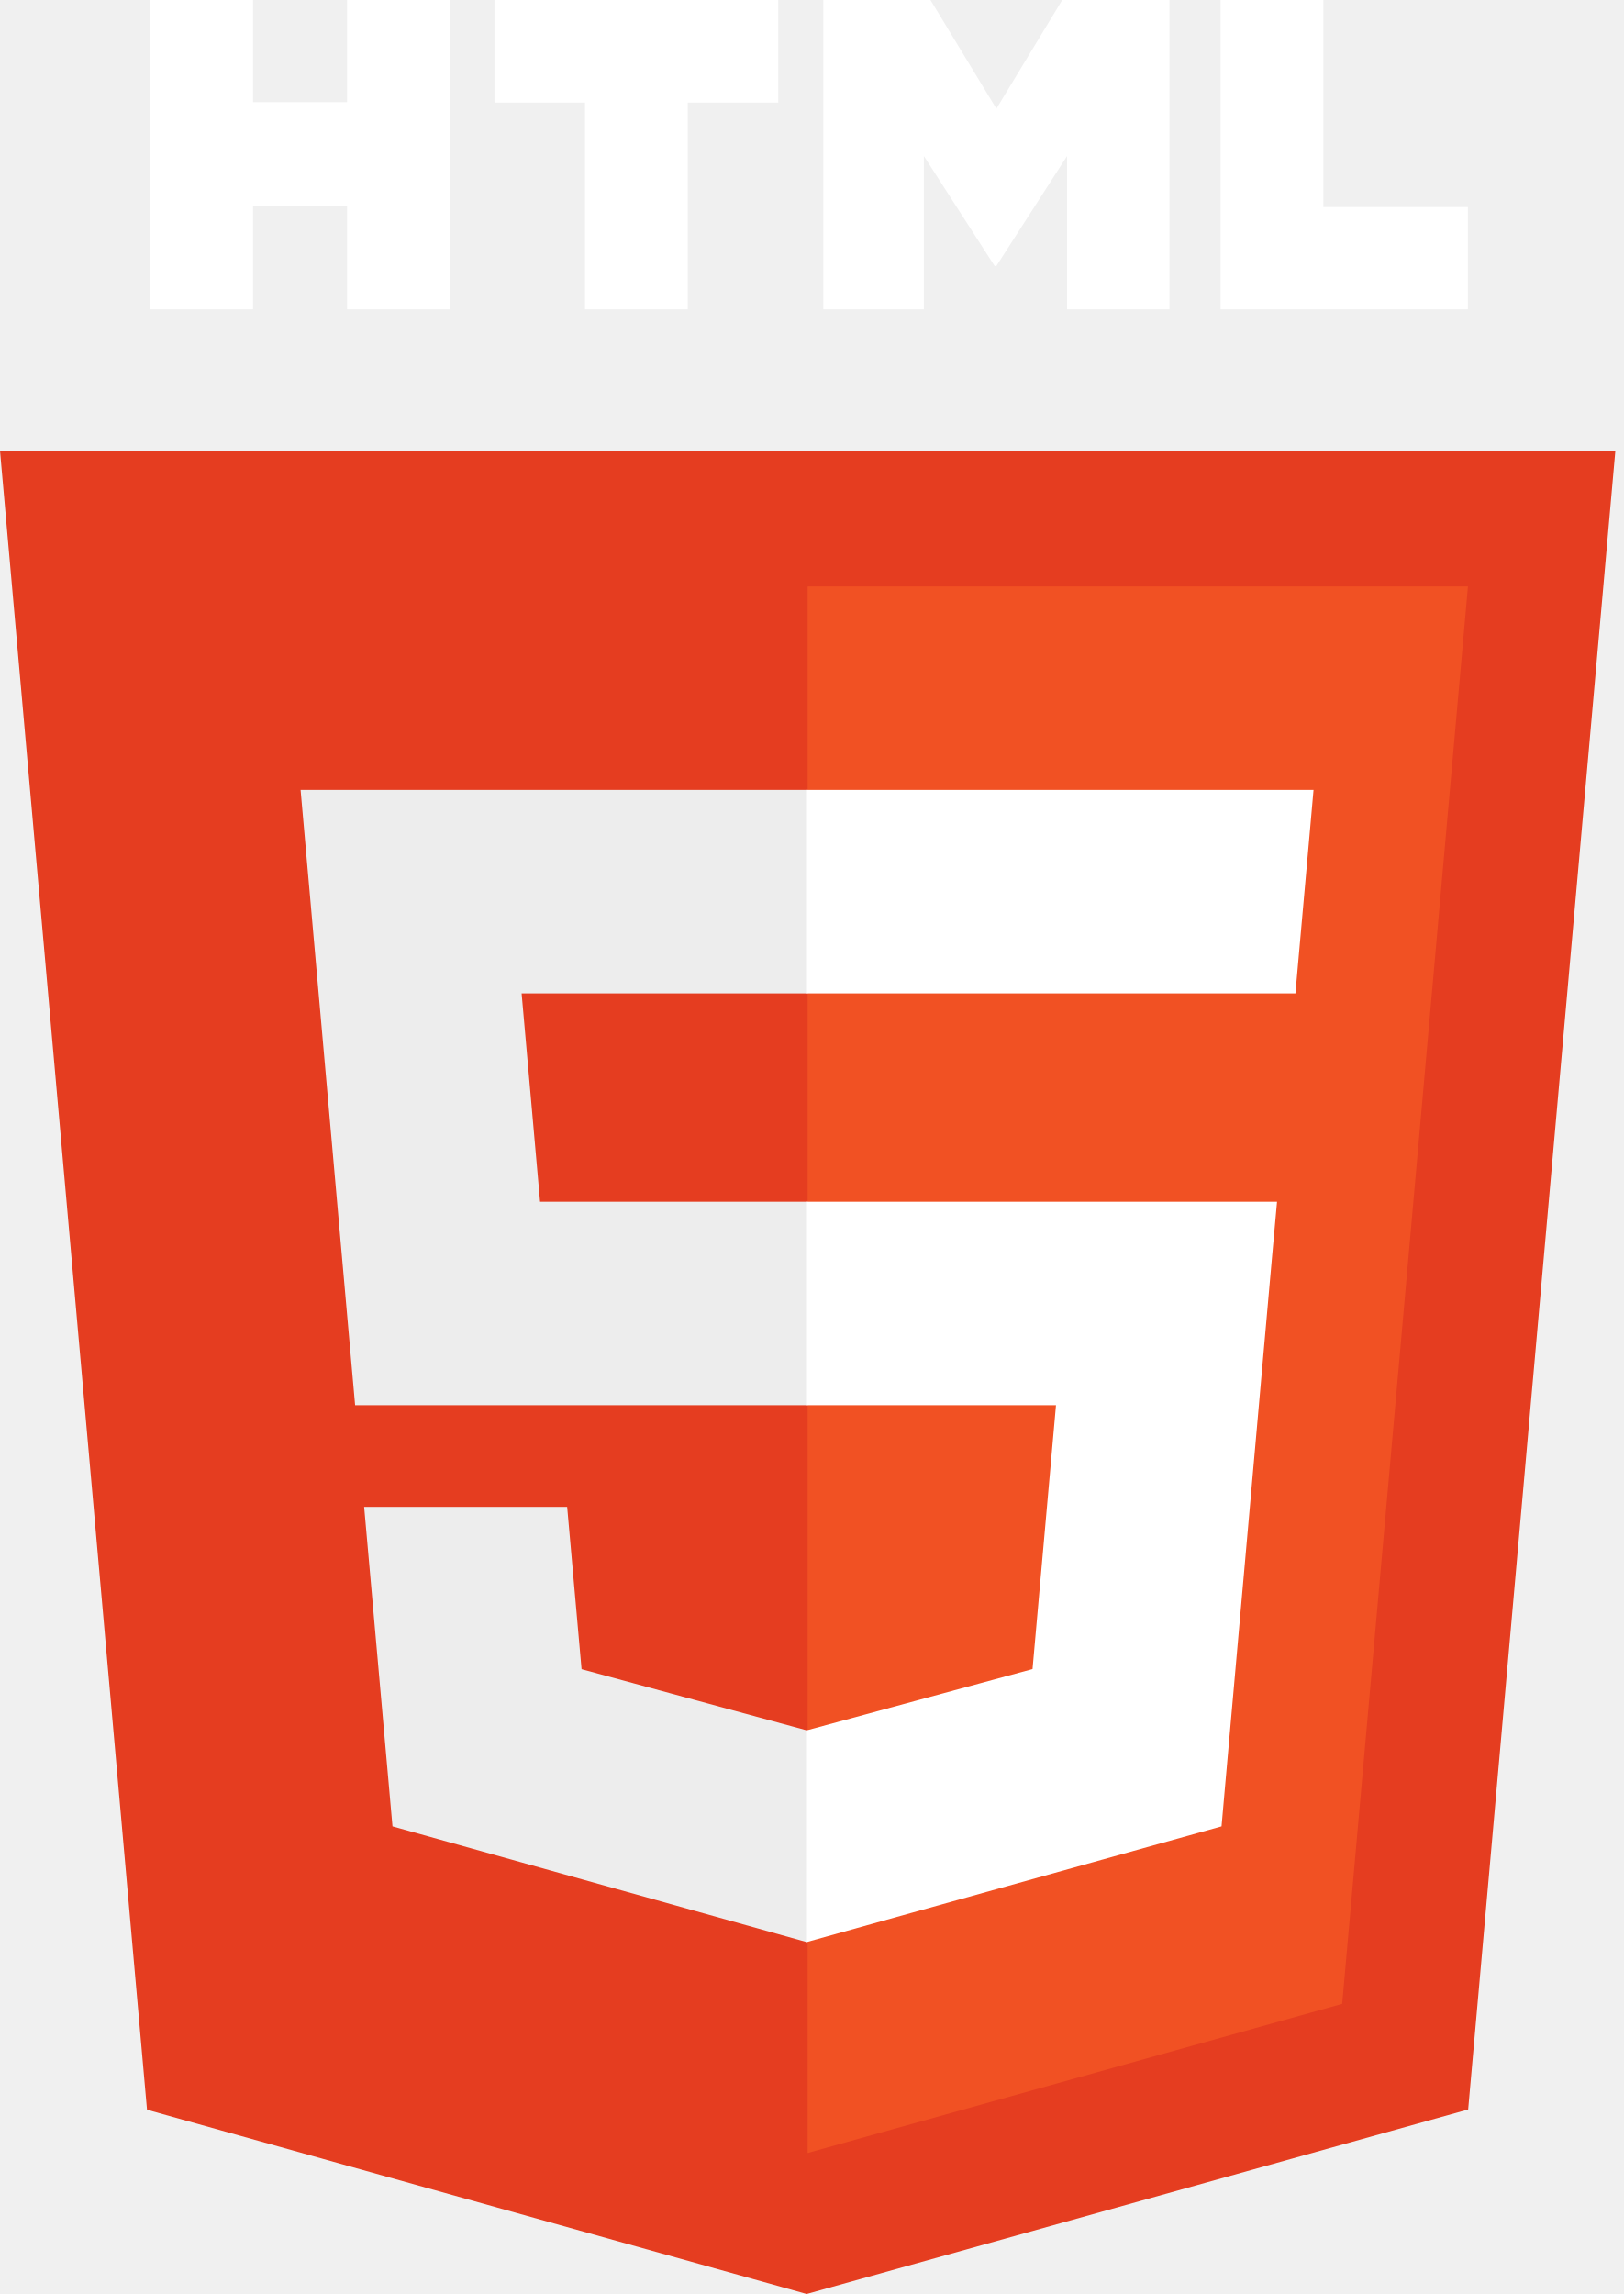
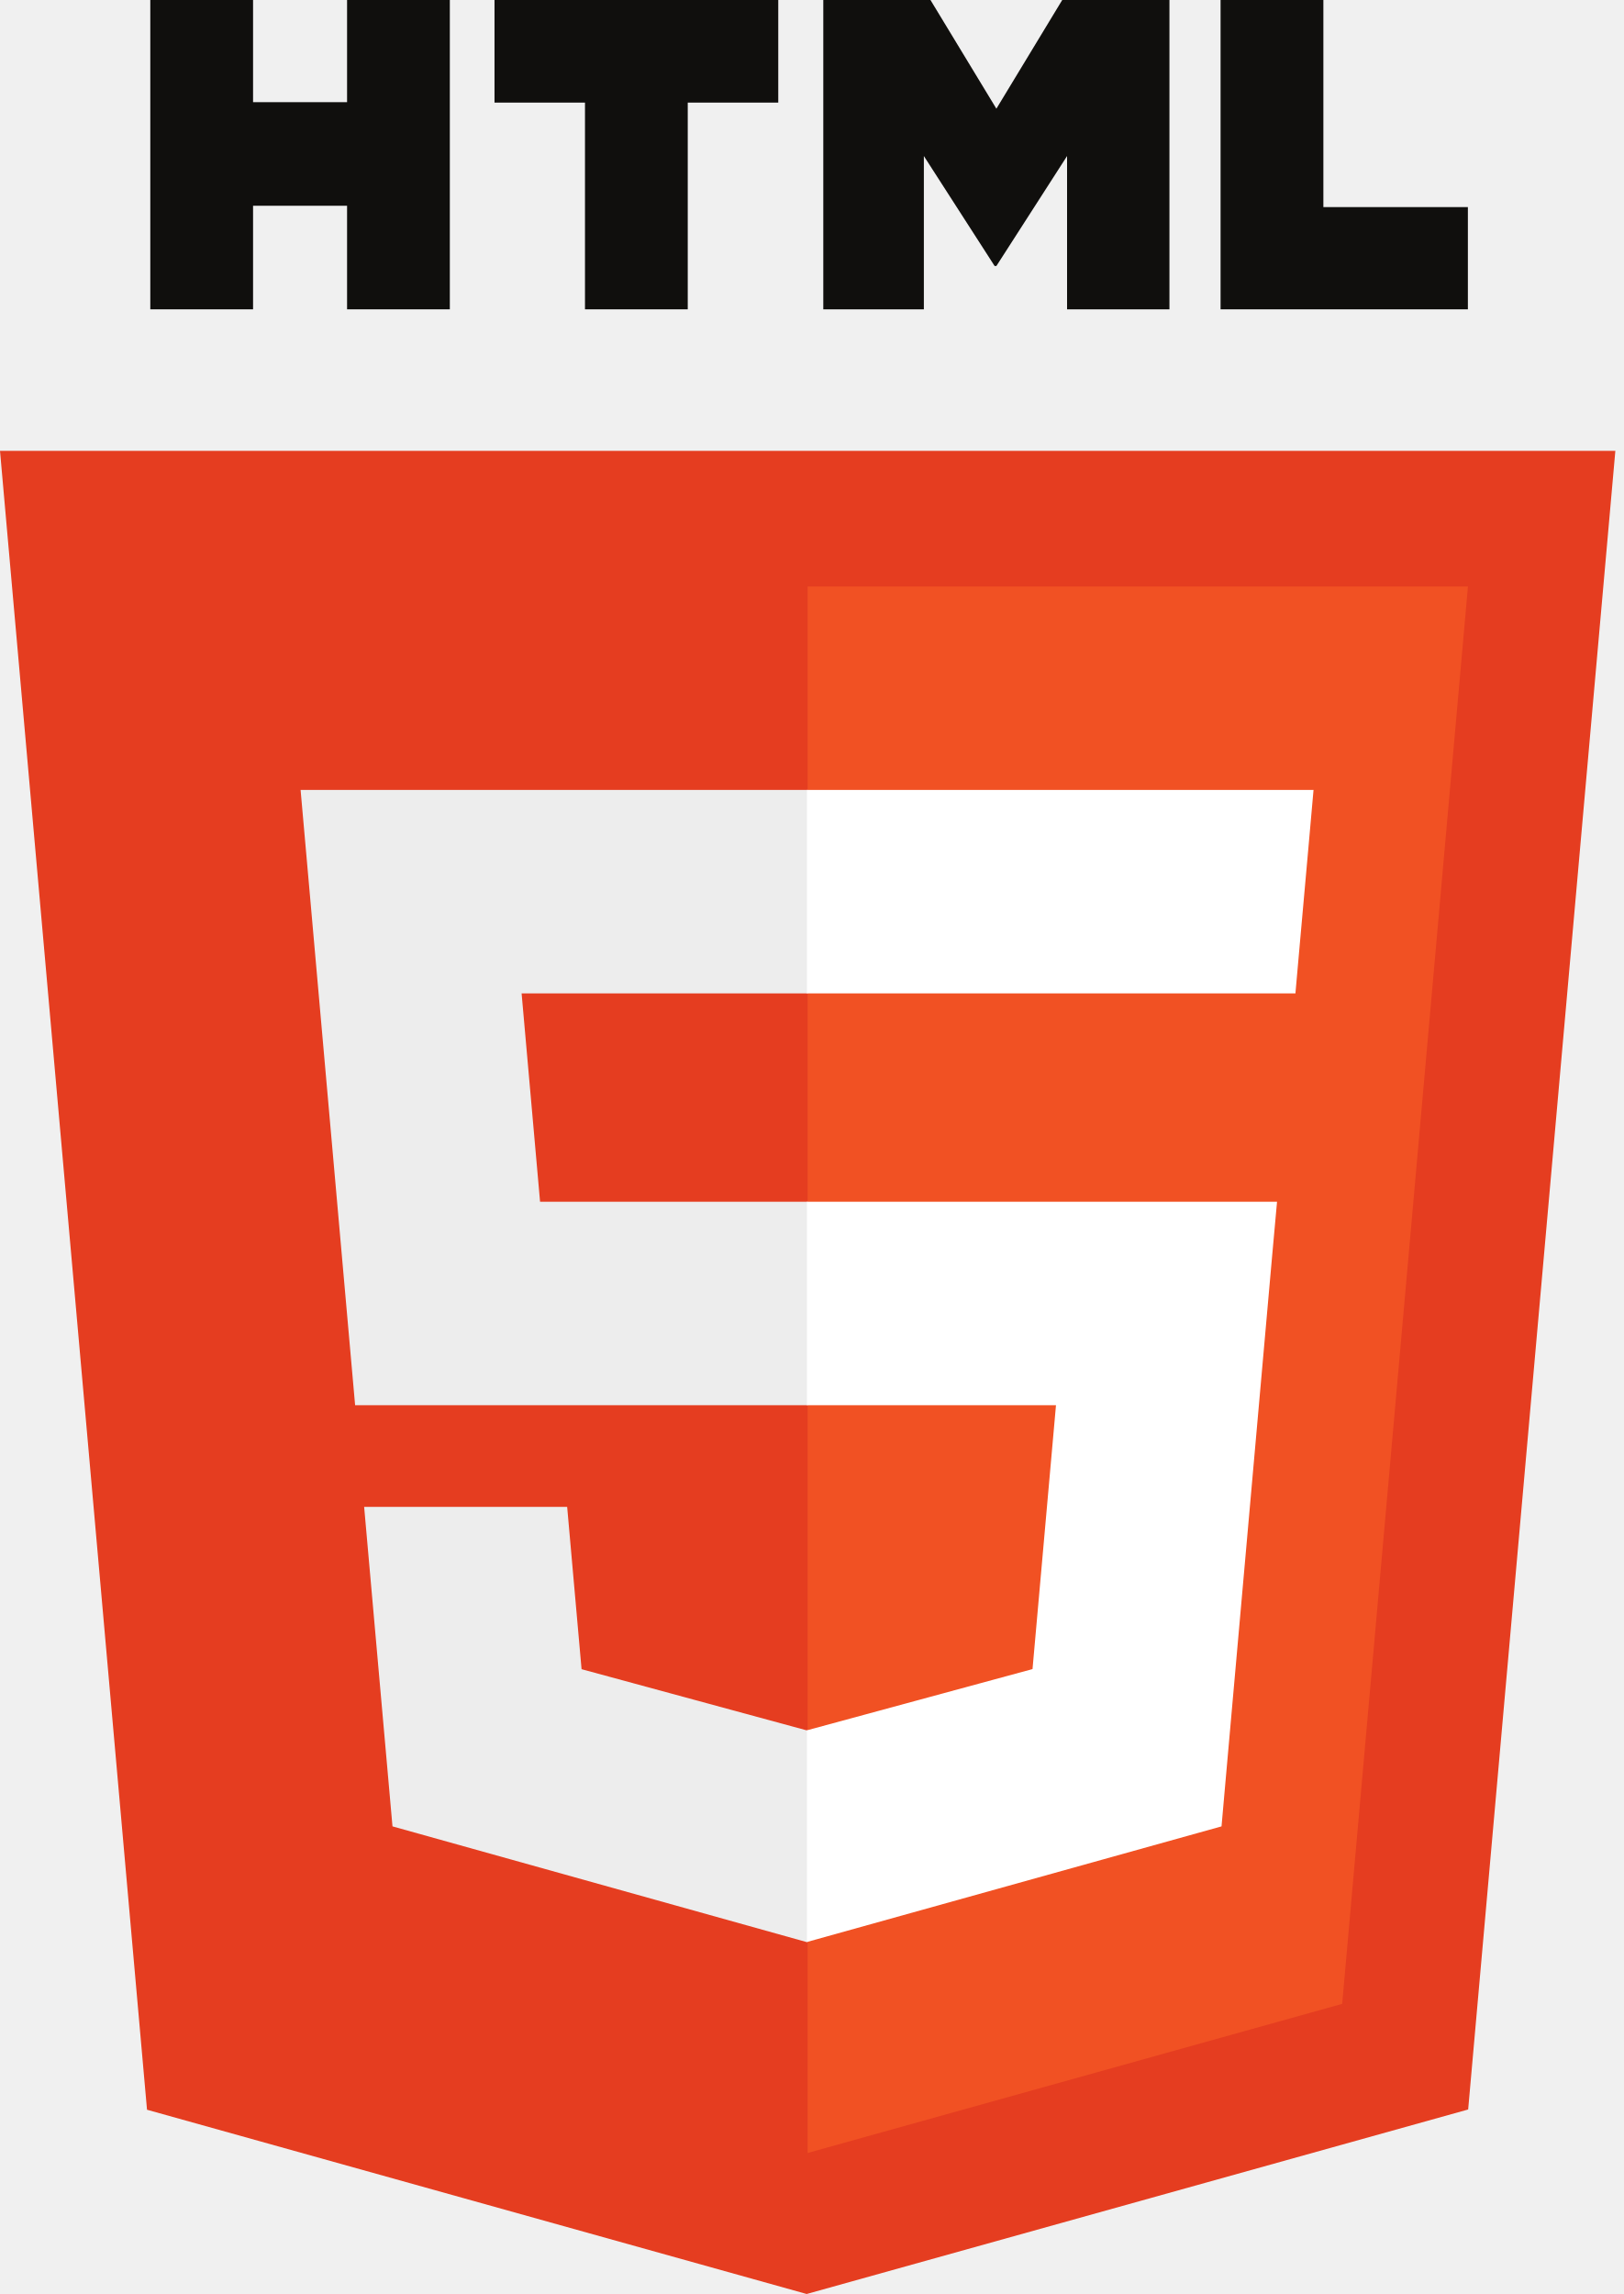
<svg xmlns="http://www.w3.org/2000/svg" width="46" height="65" viewBox="0 0 46 65" fill="none">
  <path d="M4.166 59.779L0 12.774H45.775L41.604 59.772L22.859 65L4.166 59.779Z" fill="#E53D20" />
  <path d="M22.887 61.004L38.034 56.779L41.598 16.617H22.887V61.004Z" fill="#F15123" />
  <path d="M22.887 34.051H15.304L14.781 28.148H22.887V22.383H22.867H8.518L8.655 23.929L10.063 39.816H22.887V34.051Z" fill="#EDEDED" />
  <path d="M22.887 49.023L22.862 49.03L16.48 47.296L16.072 42.698H12.971H10.319L11.122 51.75L22.861 55.029L22.887 55.021V49.023Z" fill="#EDEDED" />
-   <path d="M4.259 4.1008e-05H7.171V2.895H9.835V4.1008e-05H12.747V8.765H9.835V5.83H7.171V8.765H4.259V4.1008e-05H4.259Z" fill="#fff" />
-   <path d="M16.577 2.907H14.013V4.1008e-05H22.054V2.907H19.489V8.765H16.577V2.907H16.577Z" fill="#fff" />
-   <path d="M23.33 4.1008e-05H26.367L28.235 3.08L30.101 4.1008e-05H33.139V8.765H30.238V4.421L28.235 7.537H28.185L26.18 4.421V8.765H23.33V4.1008e-05Z" fill="#fff" />
-   <path d="M34.588 4.1008e-05H37.501V5.868H41.596V8.765H34.588V4.1008e-05Z" fill="#fff" />
+   <path d="M4.259 4.1008e-05H7.171V2.895H9.835V4.1008e-05H12.747V8.765H9.835V5.83H7.171V8.765H4.259V4.1008e-05H4.259Z" fill="#100F0D" />
+   <path d="M16.577 2.907H14.013V4.1008e-05H22.054V2.907H19.489V8.765H16.577V2.907H16.577Z" fill="#100F0D" />
+   <path d="M23.33 4.1008e-05H26.367L28.235 3.08L30.101 4.1008e-05H33.139V8.765H30.238V4.421L28.235 7.537H28.185L26.18 4.421V8.765H23.33V4.1008e-05Z" fill="#100F0D" />
+   <path d="M34.588 4.1008e-05H37.501V5.868H41.596V8.765H34.588V4.1008e-05Z" fill="#100F0D" />
  <path d="M22.867 34.051V39.816H29.924L29.259 47.293L22.867 49.028V55.026L34.615 51.75L34.701 50.776L36.048 35.599L36.188 34.051H34.644H22.867Z" fill="white" />
  <path d="M22.867 22.383V28.148H36.691H36.709L36.824 26.852L37.085 23.929L37.222 22.383H22.867Z" fill="white" />
</svg>
